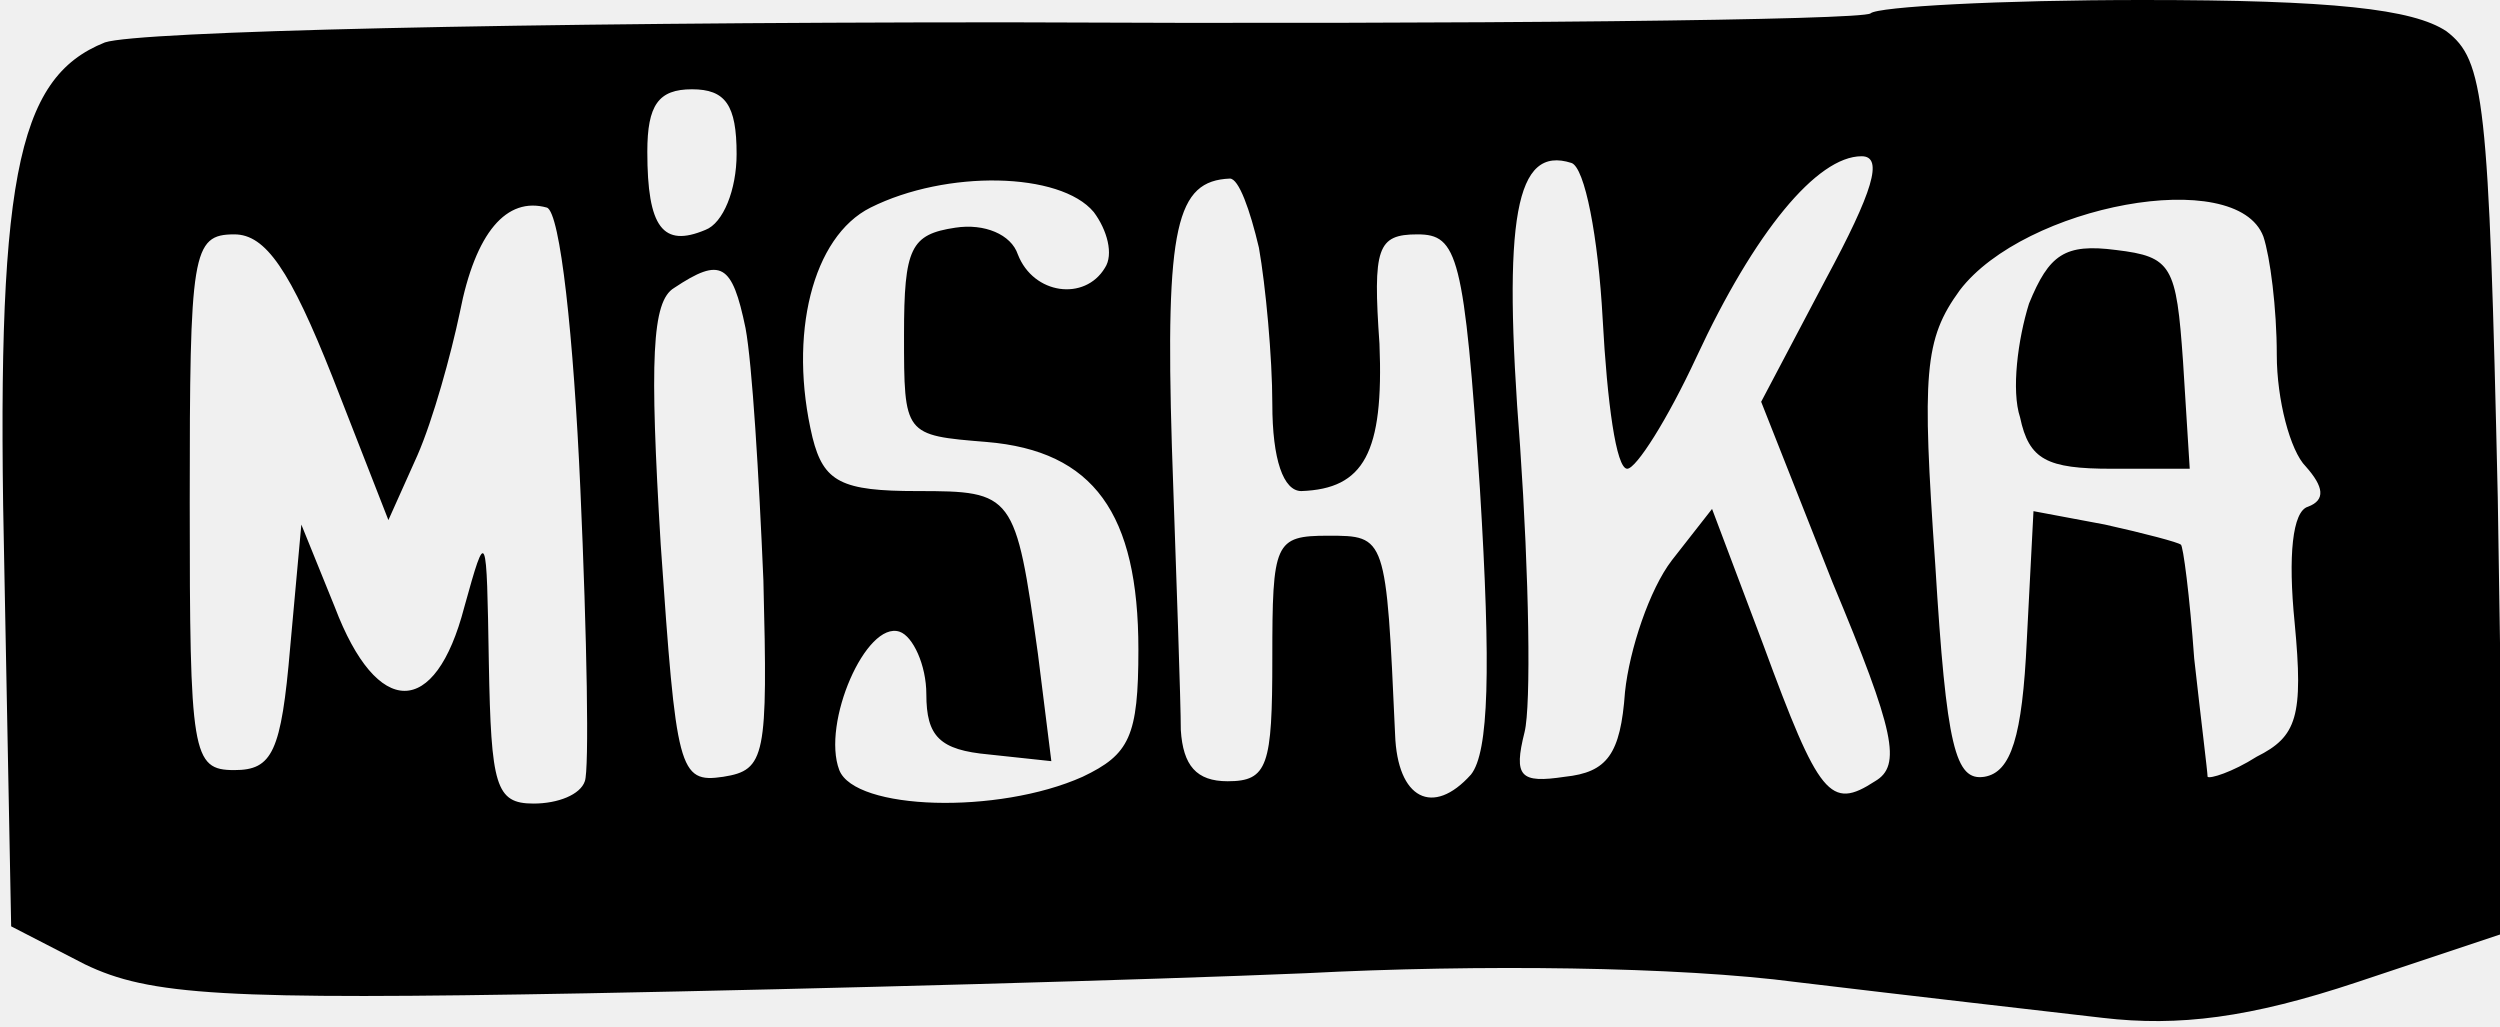
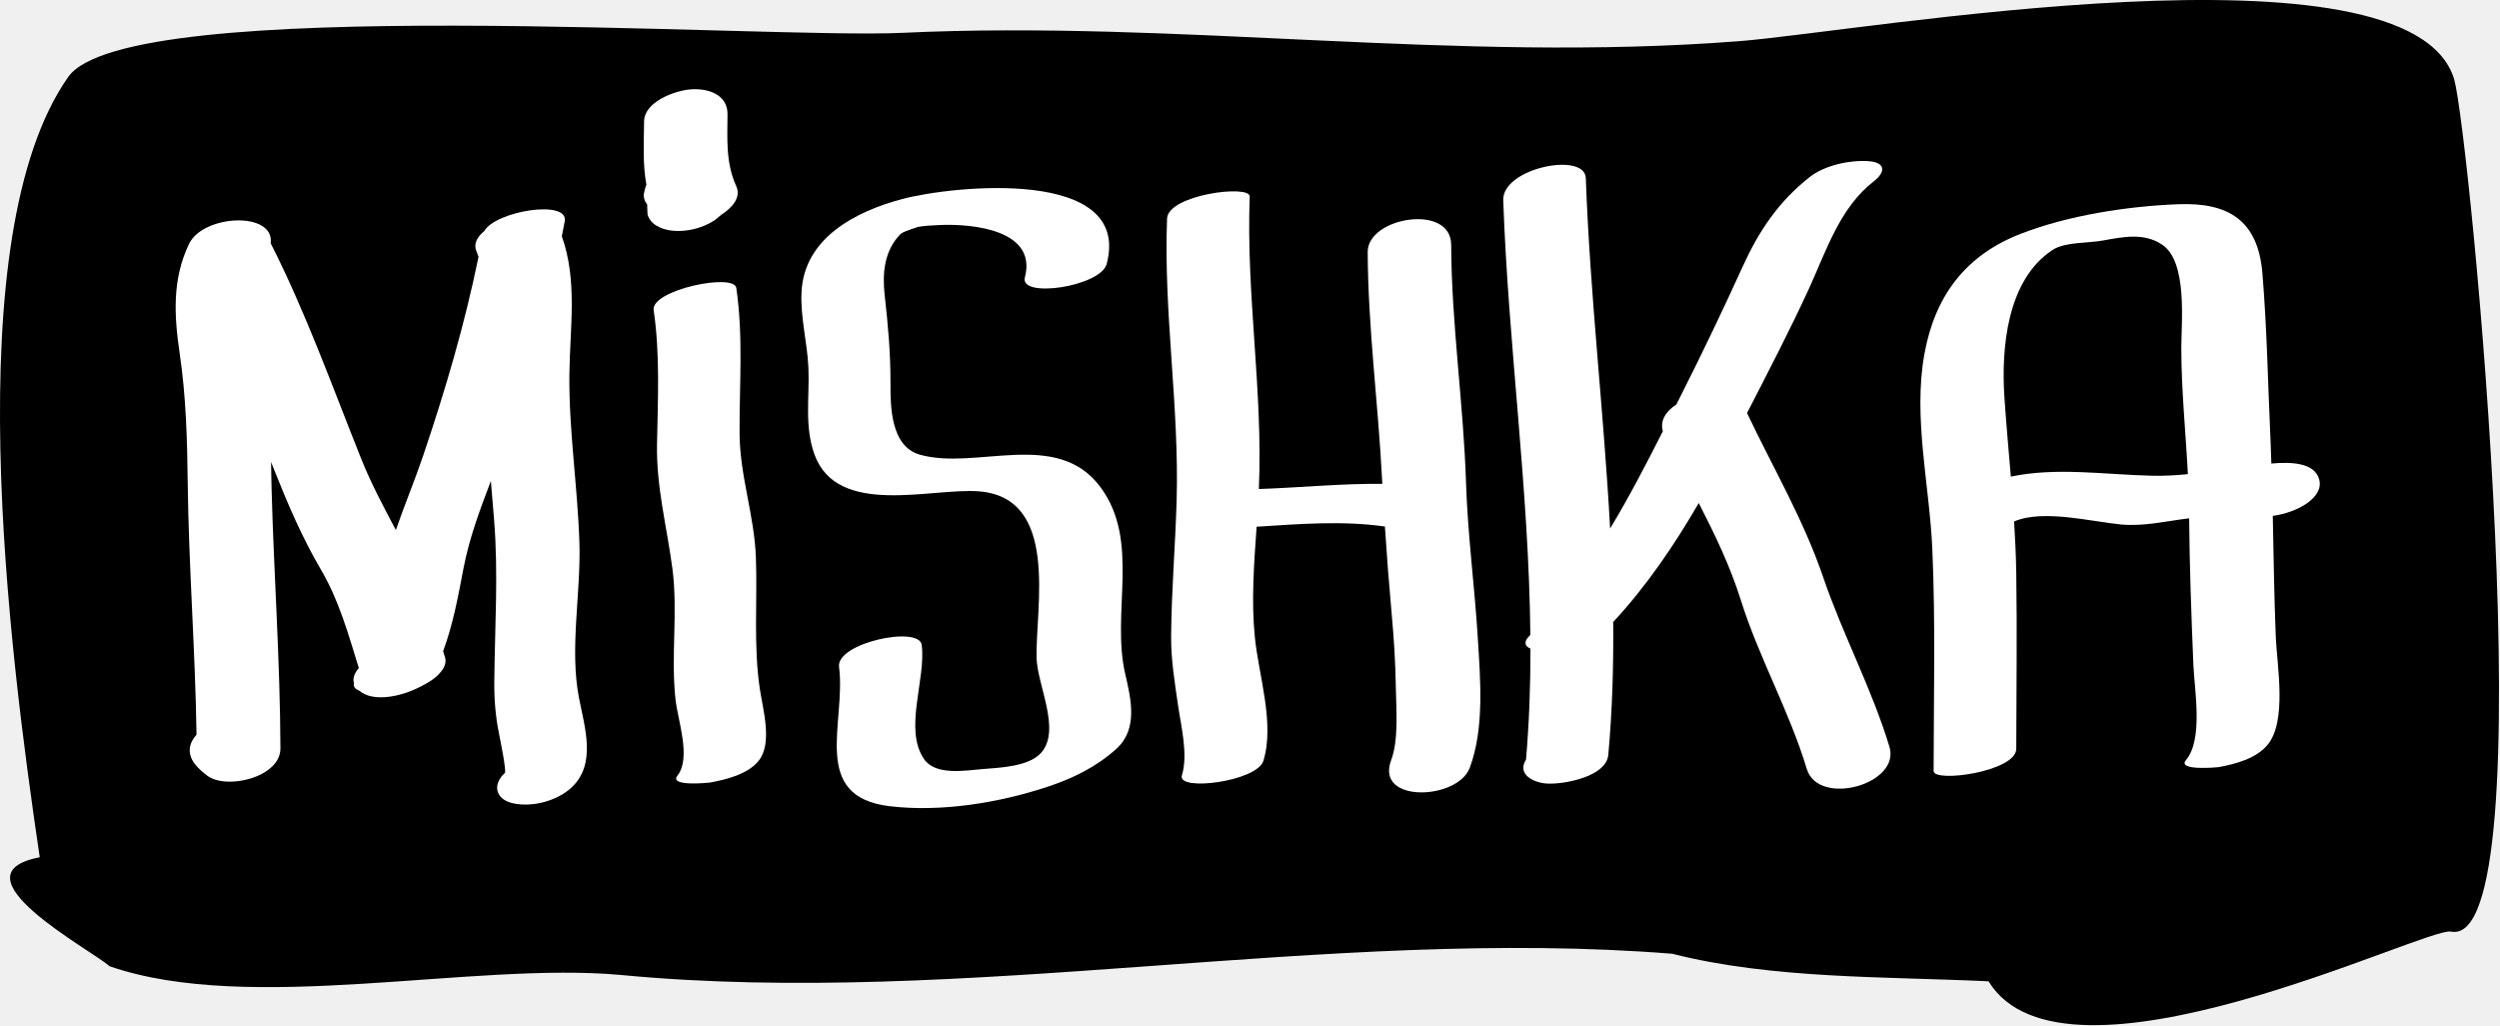
- <svg xmlns="http://www.w3.org/2000/svg" width="112pt" height="46pt" viewBox="0 0 112 46" fill-rule="evenodd">
-   <path d="M83.8.6c-.4.3-17.7.5-38.6.4-22.1 0-39 .4-40.5.9C.7 3.5-.2 8.1.2 25.8l.3 15.7 3.3 1.7c2.9 1.4 6.2 1.6 22.5 1.3 10.6-.2 25.1-.6 32.2-.9 7.7-.4 16.7-.3 22 .4 5 .6 11.1 1.3 13.7 1.6 3.4.4 6.6 0 11.4-1.6l6.6-2.2-.3-19.5c-.4-17.9-.6-19.6-2.3-20.9C108.1.4 104.5 0 96 0c-6.4 0-11.9.3-12.2.6zM33 6.9c0 1.6-.6 3.1-1.4 3.4-1.9.8-2.6-.1-2.6-3.5 0-2.1.5-2.8 2-2.8s2 .7 2 2.9zm38.8 7.4c.2 3.7.6 6.7 1.1 6.7.4 0 1.8-2.2 3.1-5 2.6-5.6 5.4-9 7.4-9 1 0 .5 1.6-1.6 5.5L78.9 18l3.2 8.1c2.8 6.7 3.1 8.2 1.9 8.9-2 1.3-2.5.7-5-6.1l-2.3-6.1-1.8 2.3c-1 1.3-1.9 4-2.1 5.9-.2 2.8-.8 3.6-2.7 3.8-2 .3-2.3 0-1.8-2 .3-1.2.2-7-.2-12.8-.8-10.3-.2-13.5 2.3-12.7.6.2 1.2 3.3 1.4 7zM49 9.5c.6.8.9 1.9.5 2.5-.9 1.5-3.2 1.2-3.9-.6-.3-.9-1.5-1.4-2.8-1.2-2 .3-2.3.9-2.3 4.8 0 4.5 0 4.5 3.7 4.8 4.8.4 6.8 3.2 6.8 9.3 0 3.9-.4 4.7-2.5 5.7-3.8 1.7-10.2 1.5-10.9-.3-.8-2.1 1.2-6.7 2.7-6.2.6.2 1.2 1.5 1.2 2.8 0 1.9.6 2.5 2.8 2.7l2.8.3-.6-4.8c-1-7.2-1.1-7.3-5.4-7.3-3.4 0-4.2-.4-4.7-2.4-1.1-4.6 0-9 2.6-10.3 3.4-1.7 8.5-1.6 10 .2zm7.4 1.6c.3 1.7.6 4.9.6 7 0 2.5.5 3.9 1.3 3.9 2.8-.1 3.7-1.7 3.5-6.6-.3-4.3-.1-4.9 1.7-4.9s2.1.9 2.8 11.4c.5 8.1.4 11.8-.4 12.8-1.7 1.9-3.3 1.1-3.4-1.8-.4-8.9-.4-8.9-3-8.9-2.4 0-2.5.3-2.5 5.5 0 4.8-.2 5.5-2 5.5-1.4 0-2-.7-2.1-2.3 0-1.2-.2-6.9-.4-12.7-.3-9.9.2-11.9 2.6-12 .4 0 .9 1.4 1.3 3.1zM26 21.9c.3 6.7.4 12.6.2 13.1-.2.6-1.2 1-2.3 1-1.7 0-1.9-.8-2-6.3-.1-6-.1-6.1-1.1-2.5-1.3 5-3.9 5-5.8 0l-1.5-3.7L13 29c-.4 4.7-.8 5.5-2.5 5.5-1.9 0-2-.7-2-12 0-11.2.1-12 2-12 1.4 0 2.5 1.6 4.4 6.4l2.5 6.4 1.3-2.9c.7-1.6 1.5-4.5 1.9-6.4.7-3.6 2.1-5.2 3.9-4.7.6.2 1.2 5.8 1.5 12.6zm75.4-11.3c.3.9.6 3.2.6 5.3 0 2 .6 4.3 1.3 5 .8.9.9 1.5.1 1.8-.7.2-.9 2.2-.6 5.2.4 4.2.1 5.1-1.7 6-1.1.7-2.1 1-2.2.9 0-.2-.3-2.6-.6-5.3-.2-2.8-.5-5.1-.6-5.1-.1-.1-1.6-.5-3.4-.9l-3.2-.6-.3 5.8c-.2 4.3-.7 5.9-1.9 6.1-1.3.2-1.7-1.3-2.2-9.5-.6-8.6-.5-10.1 1.1-12.3 2.9-3.8 12.4-5.6 13.6-2.4zm-68 4.1c.3 1.6.6 6.6.8 11.3.2 7.9.1 8.5-1.8 8.8-2 .3-2.1-.3-2.8-10.4-.5-8.3-.4-10.9.6-11.5 2.1-1.4 2.6-1.1 3.2 1.8z" />
-   <path d="M90.9 13.6c-.5 1.6-.8 3.9-.4 5.1.4 1.9 1.2 2.3 4.1 2.3h3.5l-.3-4.8c-.3-4.3-.5-4.7-3-5-2.3-.3-3 .2-3.9 2.4z" />
+ <svg xmlns="http://www.w3.org/2000/svg" viewBox="0 0 149.852 61.45" height="61.45" width="149.852" xml:space="preserve" id="svg2" version="1.1">
+   <defs id="defs6">
+     <clipPath id="clipPath18" clipPathUnits="userSpaceOnUse">
+       <path id="path16" d="M 0,46.087 H 112.389 V 0 H 0 Z" />
+     </clipPath>
+   </defs>
+   <g transform="matrix(1.333333,0,0,-1.333333,0,61.44987)" id="g10">
+     <g id="g12">
+       <g clip-path="url(#clipPath18)" id="g14">
+         <g transform="translate(110.2275,4.207)" id="g20">
+           <path id="path22" style="fill:#000000;fill-opacity:1;fill-rule:nonzero;stroke:none" d="m 0,0 c 4.394,-0.868 0.843,35.858 0.147,38.311 -1.96,6.569 -26.676,2.143 -32.179,1.717 -12.723,-0.987 -25.189,0.96 -37.612,0.376 -6.205,-0.293 -34.853,1.813 -37.519,-1.987 -5.048,-7.207 -2.652,-25.797 -1.277,-35.075 -4.043,-0.779 2.308,-4.155 3.137,-4.898 6.315,-2.192 16.359,0.219 23.008,-0.395 15.434,-1.472 31.797,2.194 47.275,0.955 4.497,-1.144 9.604,-1.019 14.224,-1.239 C -17.382,-7.808 -1.132,0.226 0,0 -0.101,0.02 0.507,-0.101 0,0" />
+         </g>
+         <g transform="translate(26.0586,21.6777)" id="g24">
+           <path id="path26" style="fill:#ffffff;fill-opacity:1;fill-rule:nonzero;stroke:none" d="m 0,0 c -0.079,2.546 -0.484,5.074 -0.451,7.624 0.027,2.064 0.37,4.185 -0.341,6.164 0.044,0.224 0.091,0.448 0.132,0.674 0.184,0.992 -3.103,0.467 -3.619,-0.44 -0.325,-0.266 -0.492,-0.584 -0.354,-0.908 0.034,-0.081 0.065,-0.164 0.096,-0.247 C -5.16,9.827 -6.027,6.882 -7.024,3.936 -7.407,2.808 -7.867,1.707 -8.256,0.582 c -0.554,1.049 -1.111,2.084 -1.56,3.206 -1.303,3.257 -2.479,6.55 -4.069,9.685 0.181,1.451 -3.039,1.298 -3.674,-0.031 -0.767,-1.607 -0.668,-3.229 -0.415,-4.948 0.285,-1.938 0.334,-3.842 0.358,-5.8 0.045,-3.771 0.34,-7.537 0.396,-11.31 -0.335,-0.372 -0.438,-0.835 -0.087,-1.305 0.154,-0.203 0.344,-0.362 0.542,-0.52 0.859,-0.687 3.323,-0.101 3.318,1.207 -0.013,3.911 -0.295,7.815 -0.399,11.726 -0.01,0.383 -0.016,0.766 -0.022,1.15 0.055,-0.138 0.108,-0.276 0.163,-0.412 0.607,-1.522 1.243,-3.001 2.073,-4.416 0.823,-1.401 1.236,-2.908 1.711,-4.437 -0.179,-0.206 -0.287,-0.44 -0.221,-0.674 -0.037,-0.169 0.067,-0.275 0.239,-0.342 0.606,-0.518 1.747,-0.26 2.381,0.008 0.272,0.114 0.532,0.247 0.784,0.402 0.327,0.202 0.838,0.644 0.691,1.099 -0.028,0.089 -0.056,0.176 -0.083,0.265 0.447,1.204 0.674,2.456 0.917,3.727 0.259,1.357 0.742,2.64 1.23,3.925 0.048,-0.588 0.1,-1.177 0.147,-1.763 0.193,-2.421 0.031,-4.811 0.008,-7.236 -0.009,-0.803 0.05,-1.55 0.207,-2.337 0.064,-0.324 0.348,-1.714 0.267,-1.79 -0.581,-0.535 -0.413,-1.192 0.365,-1.363 0.868,-0.191 1.975,0.1 2.629,0.705 1.137,1.05 0.599,2.699 0.342,4.024 C -0.451,-4.752 0.07,-2.264 0,0" />
+         </g>
+         <g transform="translate(33.9951,21.0352)" id="g28">
+           <path id="path30" style="fill:#ffffff;fill-opacity:1;fill-rule:nonzero;stroke:none" d="m 0,0 c -0.069,1.888 -0.725,3.666 -0.734,5.573 -0.011,2.188 0.172,4.358 -0.147,6.534 -0.101,0.689 -3.848,-0.094 -3.717,-0.996 0.293,-2.002 0.187,-4.013 0.151,-6.029 -0.035,-1.941 0.444,-3.699 0.694,-5.603 0.254,-1.95 -0.081,-3.945 0.141,-5.897 0.102,-0.913 0.712,-2.603 0.084,-3.398 -0.399,-0.505 1.394,-0.323 1.474,-0.31 0.729,0.136 1.701,0.372 2.186,0.987 0.62,0.785 0.186,2.3 0.051,3.185 C -0.118,-3.998 0.074,-1.971 0,0" />
+         </g>
+         <g transform="translate(49.4922,24.1875)" id="g32">
+           <path id="path34" style="fill:#ffffff;fill-opacity:1;fill-rule:nonzero;stroke:none" d="m 0,0 c -1.957,2.641 -5.589,0.739 -8.125,1.46 -1.308,0.373 -1.323,2.156 -1.319,3.224 0.003,1.353 -0.109,2.592 -0.26,3.935 -0.112,0.998 -0.023,2.012 0.708,2.755 0.135,0.137 0.815,0.318 0.768,0.322 0.335,0.058 0.643,0.072 1.013,0.088 1.469,0.063 4.377,-0.221 3.815,-2.357 -0.253,-0.958 3.412,-0.409 3.679,0.605 1.151,4.364 -6.914,3.526 -9.192,2.921 -2.097,-0.557 -4.411,-1.751 -4.531,-4.174 -0.058,-1.156 0.257,-2.258 0.309,-3.404 0.057,-1.319 -0.189,-2.635 0.273,-3.907 1.027,-2.831 5.238,-1.495 7.381,-1.656 3.649,-0.272 2.56,-5.191 2.607,-7.481 0.025,-1.224 1.122,-3.255 0.201,-4.278 -0.566,-0.627 -1.881,-0.664 -2.649,-0.729 -0.773,-0.064 -2.089,-0.296 -2.604,0.439 -0.942,1.344 0.088,3.605 -0.114,5.146 -0.114,0.879 -3.858,0.091 -3.717,-0.995 0.325,-2.492 -1.328,-5.83 2.279,-6.258 2.318,-0.275 4.926,0.153 7.118,0.881 1.135,0.376 2.188,0.894 3.077,1.701 0.982,0.892 0.658,2.228 0.396,3.366 C 0.471,-5.628 1.807,-2.44 0,0" />
+         </g>
+         <g transform="translate(65.9336,24.3657)" id="g36">
+           <path id="path38" style="fill:#ffffff;fill-opacity:1;fill-rule:nonzero;stroke:none" d="m 0,0 c -0.114,3.584 -0.653,7.129 -0.669,10.719 -0.007,1.871 -3.762,1.239 -3.754,-0.324 0.014,-3.425 0.472,-6.801 0.646,-10.216 0.004,-0.068 0.007,-0.138 0.011,-0.209 -1.849,0.017 -3.699,-0.169 -5.552,-0.233 0.191,4.396 -0.58,8.756 -0.411,13.149 0.02,0.553 -3.677,0.086 -3.718,-0.995 -0.162,-4.247 0.557,-8.461 0.43,-12.709 -0.061,-2.026 -0.233,-4.046 -0.247,-6.074 -0.007,-1.039 0.163,-2.074 0.312,-3.098 0.138,-0.947 0.459,-2.212 0.172,-3.149 -0.223,-0.732 3.38,-0.276 3.666,0.659 0.515,1.687 -0.211,3.834 -0.383,5.541 -0.167,1.636 -0.039,3.319 0.078,4.981 1.925,0.123 3.852,0.281 5.77,0.01 0.084,-1.307 0.185,-2.613 0.304,-3.924 0.101,-1.098 0.171,-2.194 0.187,-3.297 0.015,-0.966 0.135,-2.368 -0.21,-3.283 -0.734,-1.953 2.99,-1.792 3.533,-0.346 0.667,1.775 0.477,3.984 0.363,5.849 C 0.385,-4.628 0.074,-2.322 0,0" />
+         </g>
+         <g transform="translate(82.002,20.1201)" id="g40">
+           <path id="path42" style="fill:#ffffff;fill-opacity:1;fill-rule:nonzero;stroke:none" d="m 0,0 c -0.892,2.617 -2.252,4.913 -3.431,7.399 0.951,1.85 1.915,3.7 2.783,5.588 0.788,1.715 1.373,3.624 2.921,4.833 0.545,0.424 0.523,0.849 -0.243,0.902 -0.83,0.058 -1.958,-0.181 -2.629,-0.704 -1.408,-1.099 -2.3,-2.433 -3.035,-4.05 -0.885,-1.946 -1.801,-3.857 -2.764,-5.765 -0.07,-0.14 -0.141,-0.28 -0.213,-0.421 -0.465,-0.3 -0.744,-0.723 -0.607,-1.201 -0.75,-1.484 -1.517,-2.959 -2.371,-4.375 -0.283,5.25 -0.905,10.496 -1.093,15.752 -0.041,1.205 -3.767,0.455 -3.714,-0.996 0.23,-6.517 1.155,-13.021 1.22,-19.536 -0.016,-0.017 -0.031,-0.033 -0.047,-0.048 -0.285,-0.293 -0.178,-0.469 0.051,-0.571 0.002,-1.661 -0.057,-3.323 -0.199,-4.986 -0.448,-0.709 0.439,-1.081 1.029,-1.081 h 0.092 c 0.701,0 2.49,0.331 2.579,1.294 0.182,1.992 0.237,3.982 0.221,5.971 1.508,1.627 2.741,3.444 3.848,5.348 0.72,-1.406 1.406,-2.822 1.887,-4.35 0.817,-2.602 2.182,-4.991 2.971,-7.605 0.517,-1.712 4.229,-0.701 3.717,0.997 C 2.183,-4.993 0.881,-2.58 0,0" />
+         </g>
+         <g transform="translate(90.4346,24.6606)" id="g44">
+           <path id="path46" style="fill:#ffffff;fill-opacity:1;fill-rule:nonzero;stroke:none" d="m 0,0 c -0.099,1.183 -0.207,2.364 -0.288,3.552 -0.15,2.212 0.111,5.299 2.172,6.642 0.553,0.36 1.59,0.298 2.235,0.416 0.922,0.165 1.857,0.369 2.685,-0.181 C 7.952,9.667 7.669,6.958 7.667,5.809 7.665,3.905 7.865,2.012 7.962,0.111 7.438,0.059 6.906,0.027 6.365,0.039 4.195,0.091 2.054,0.432 0,0 m 13.872,-0.143 c -0.199,0.79 -1.302,0.807 -2.156,0.731 -0.012,0.318 -0.02,0.637 -0.033,0.956 -0.12,2.525 -0.159,5.104 -0.371,7.622 -0.199,2.331 -1.505,3.167 -3.77,3.08 C 5.249,12.159 2.58,11.746 0.441,10.915 -2.033,9.953 -3.41,8.13 -3.885,5.523 c -0.522,-2.859 0.227,-5.9 0.354,-8.774 0.146,-3.325 0.062,-6.656 0.058,-9.981 0,-0.545 3.717,-0.03 3.717,0.996 0.004,2.633 0.041,5.268 0,7.901 -0.013,0.777 -0.049,1.548 -0.097,2.318 1.3,0.563 3.499,-0.011 4.792,-0.133 1.052,-0.1 2.059,0.155 3.08,0.275 0.019,-2.193 0.1,-4.4 0.191,-6.59 0.047,-1.122 0.453,-3.351 -0.335,-4.28 -0.414,-0.491 1.405,-0.326 1.475,-0.314 0.753,0.139 1.671,0.381 2.185,0.988 0.902,1.062 0.433,3.597 0.381,4.863 -0.074,1.815 -0.097,3.63 -0.135,5.444 1.096,0.143 2.295,0.814 2.091,1.621" />
+         </g>
+         <g transform="translate(30.7783,35.7178)" id="g48">
+           <path id="path50" style="fill:#ffffff;fill-opacity:1;fill-rule:nonzero;stroke:none" d="M 0,0 C 0.495,0.047 0.992,0.215 1.401,0.497 1.483,0.565 1.563,0.635 1.646,0.703 2.139,1.021 2.566,1.488 2.336,1.994 1.857,3.043 1.933,4.111 1.941,5.234 1.947,6.143 1.027,6.417 0.251,6.349 -0.435,6.288 -1.807,5.797 -1.812,4.906 -1.819,3.964 -1.88,2.993 -1.708,2.065 -1.755,1.959 -1.78,1.839 -1.807,1.729 -1.86,1.528 -1.792,1.331 -1.672,1.17 -1.672,1.127 -1.67,1.085 -1.67,1.042 -1.666,0.937 -1.66,0.83 -1.656,0.725 -1.586,0.504 -1.451,0.337 -1.249,0.222 -0.882,0 -0.417,-0.041 0,0" />
+         </g>
+       </g>
+     </g>
+   </g>
</svg>
